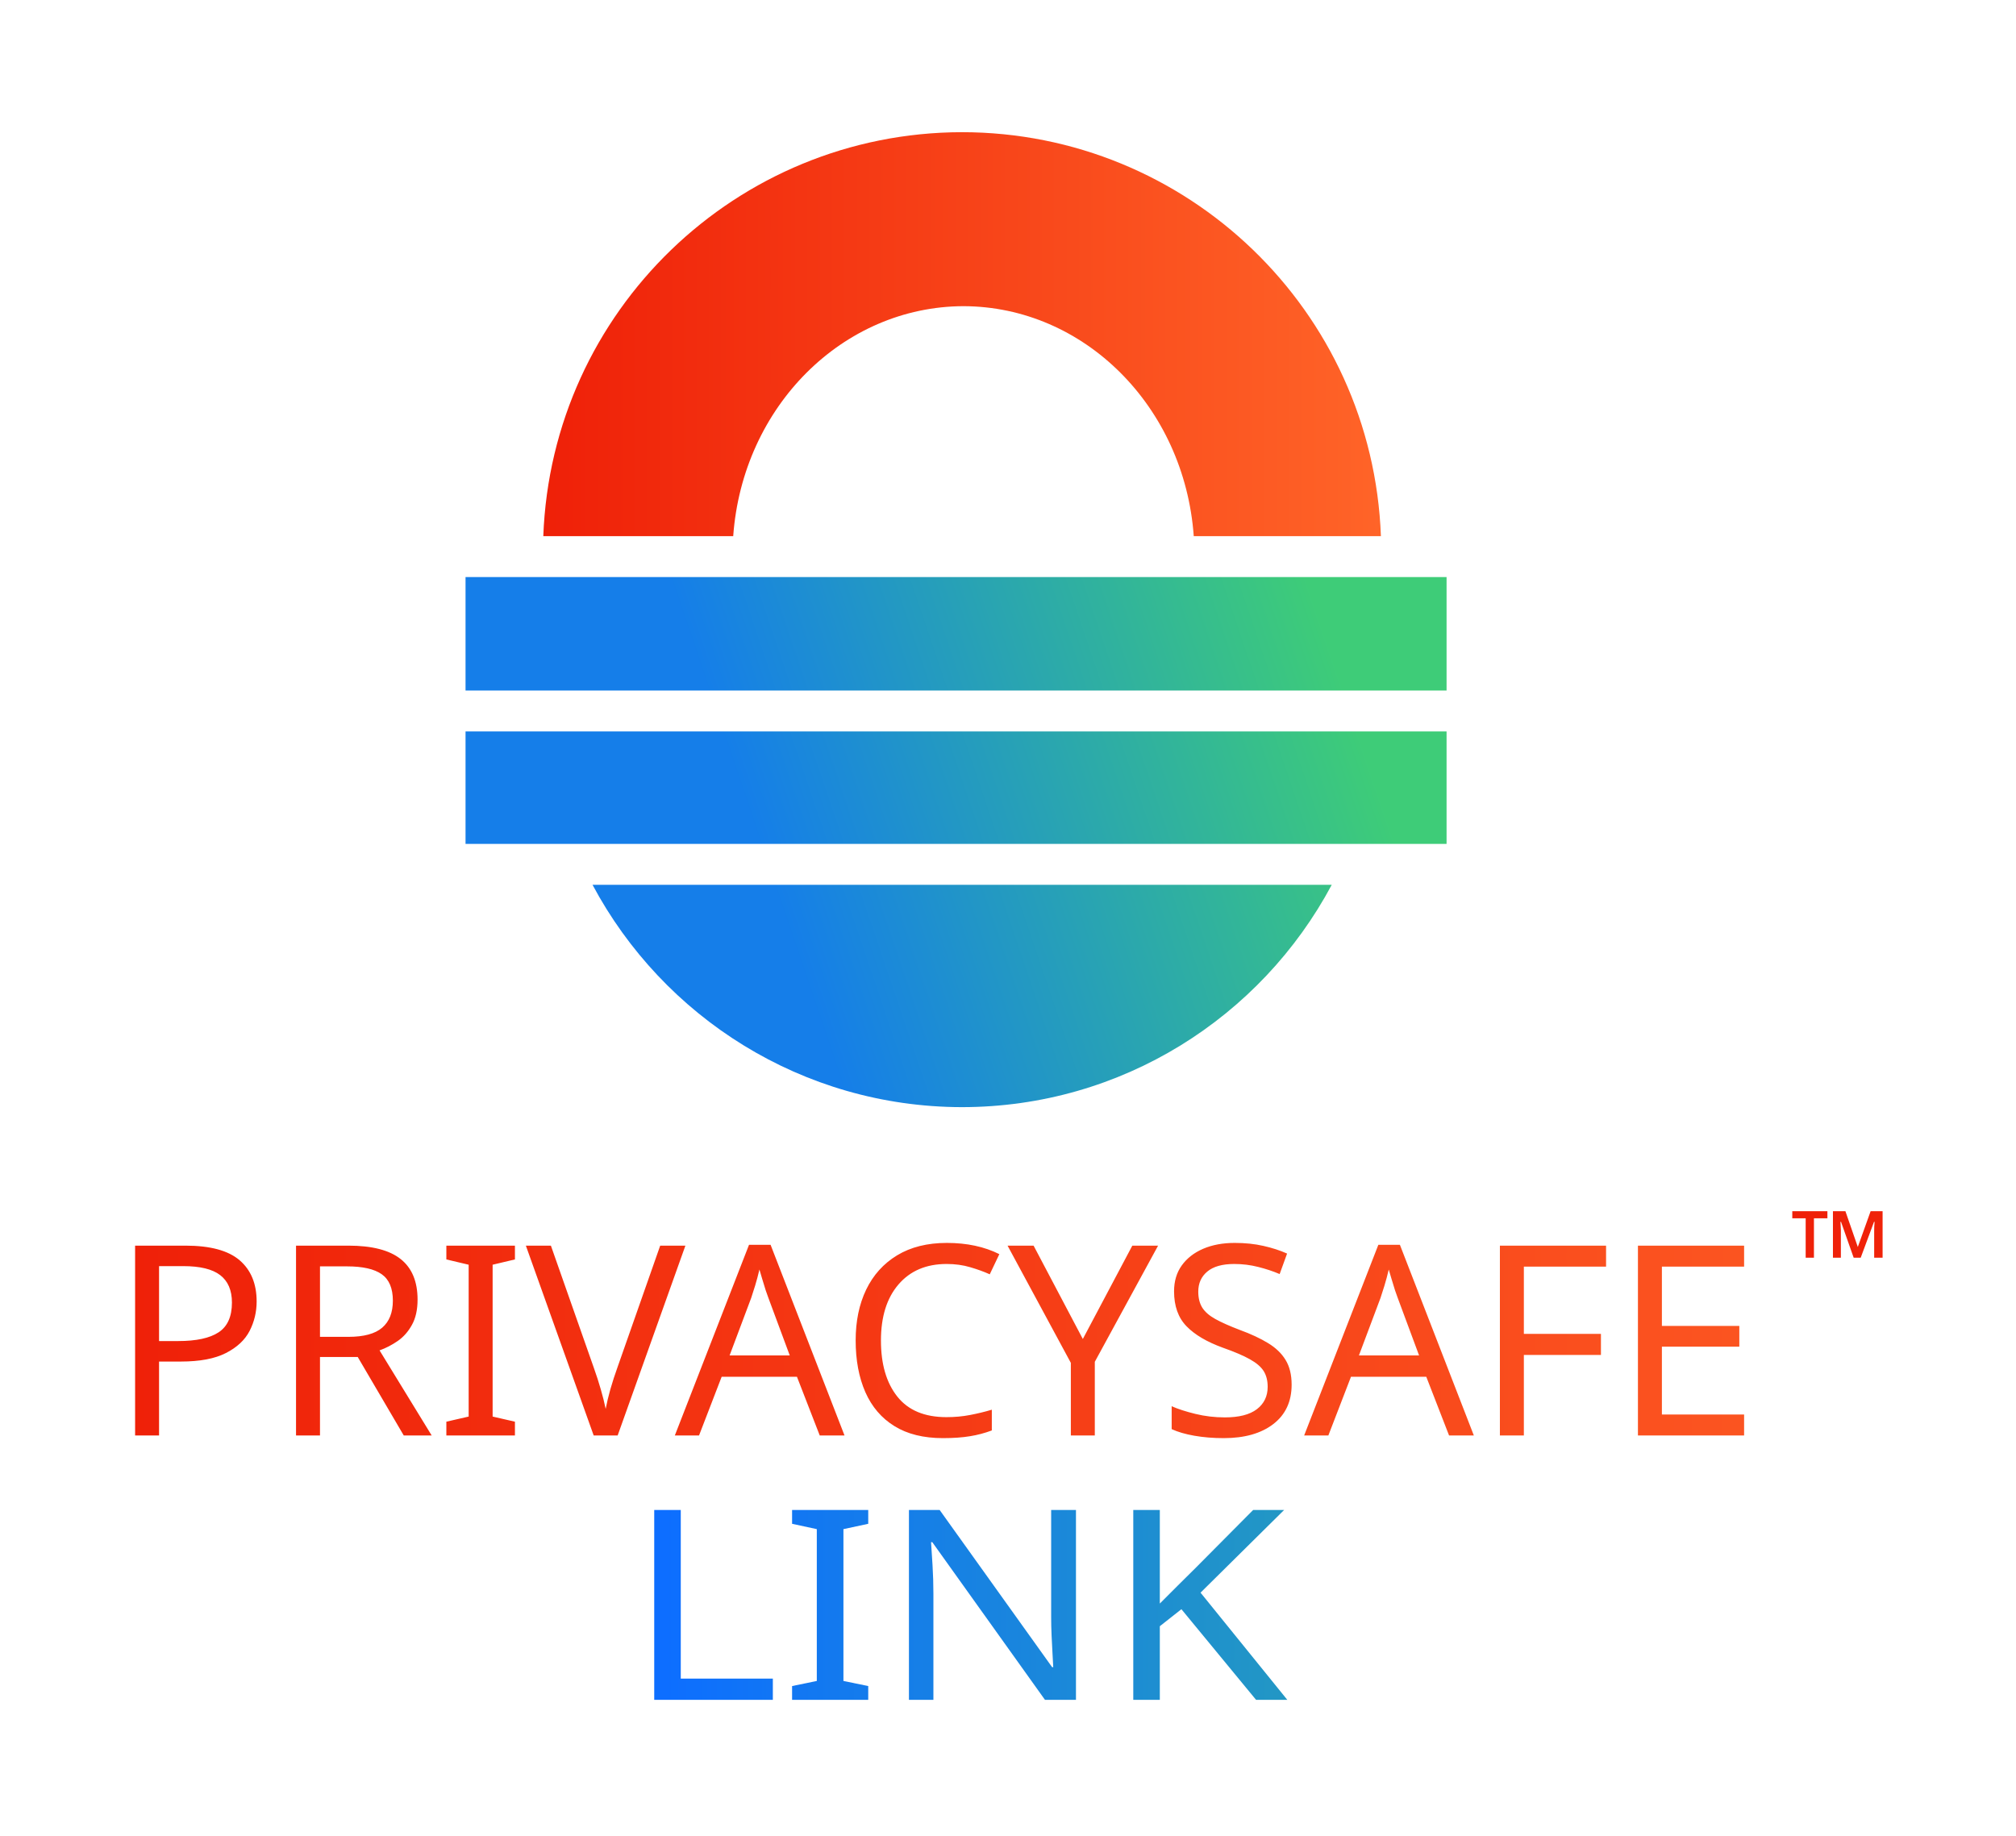
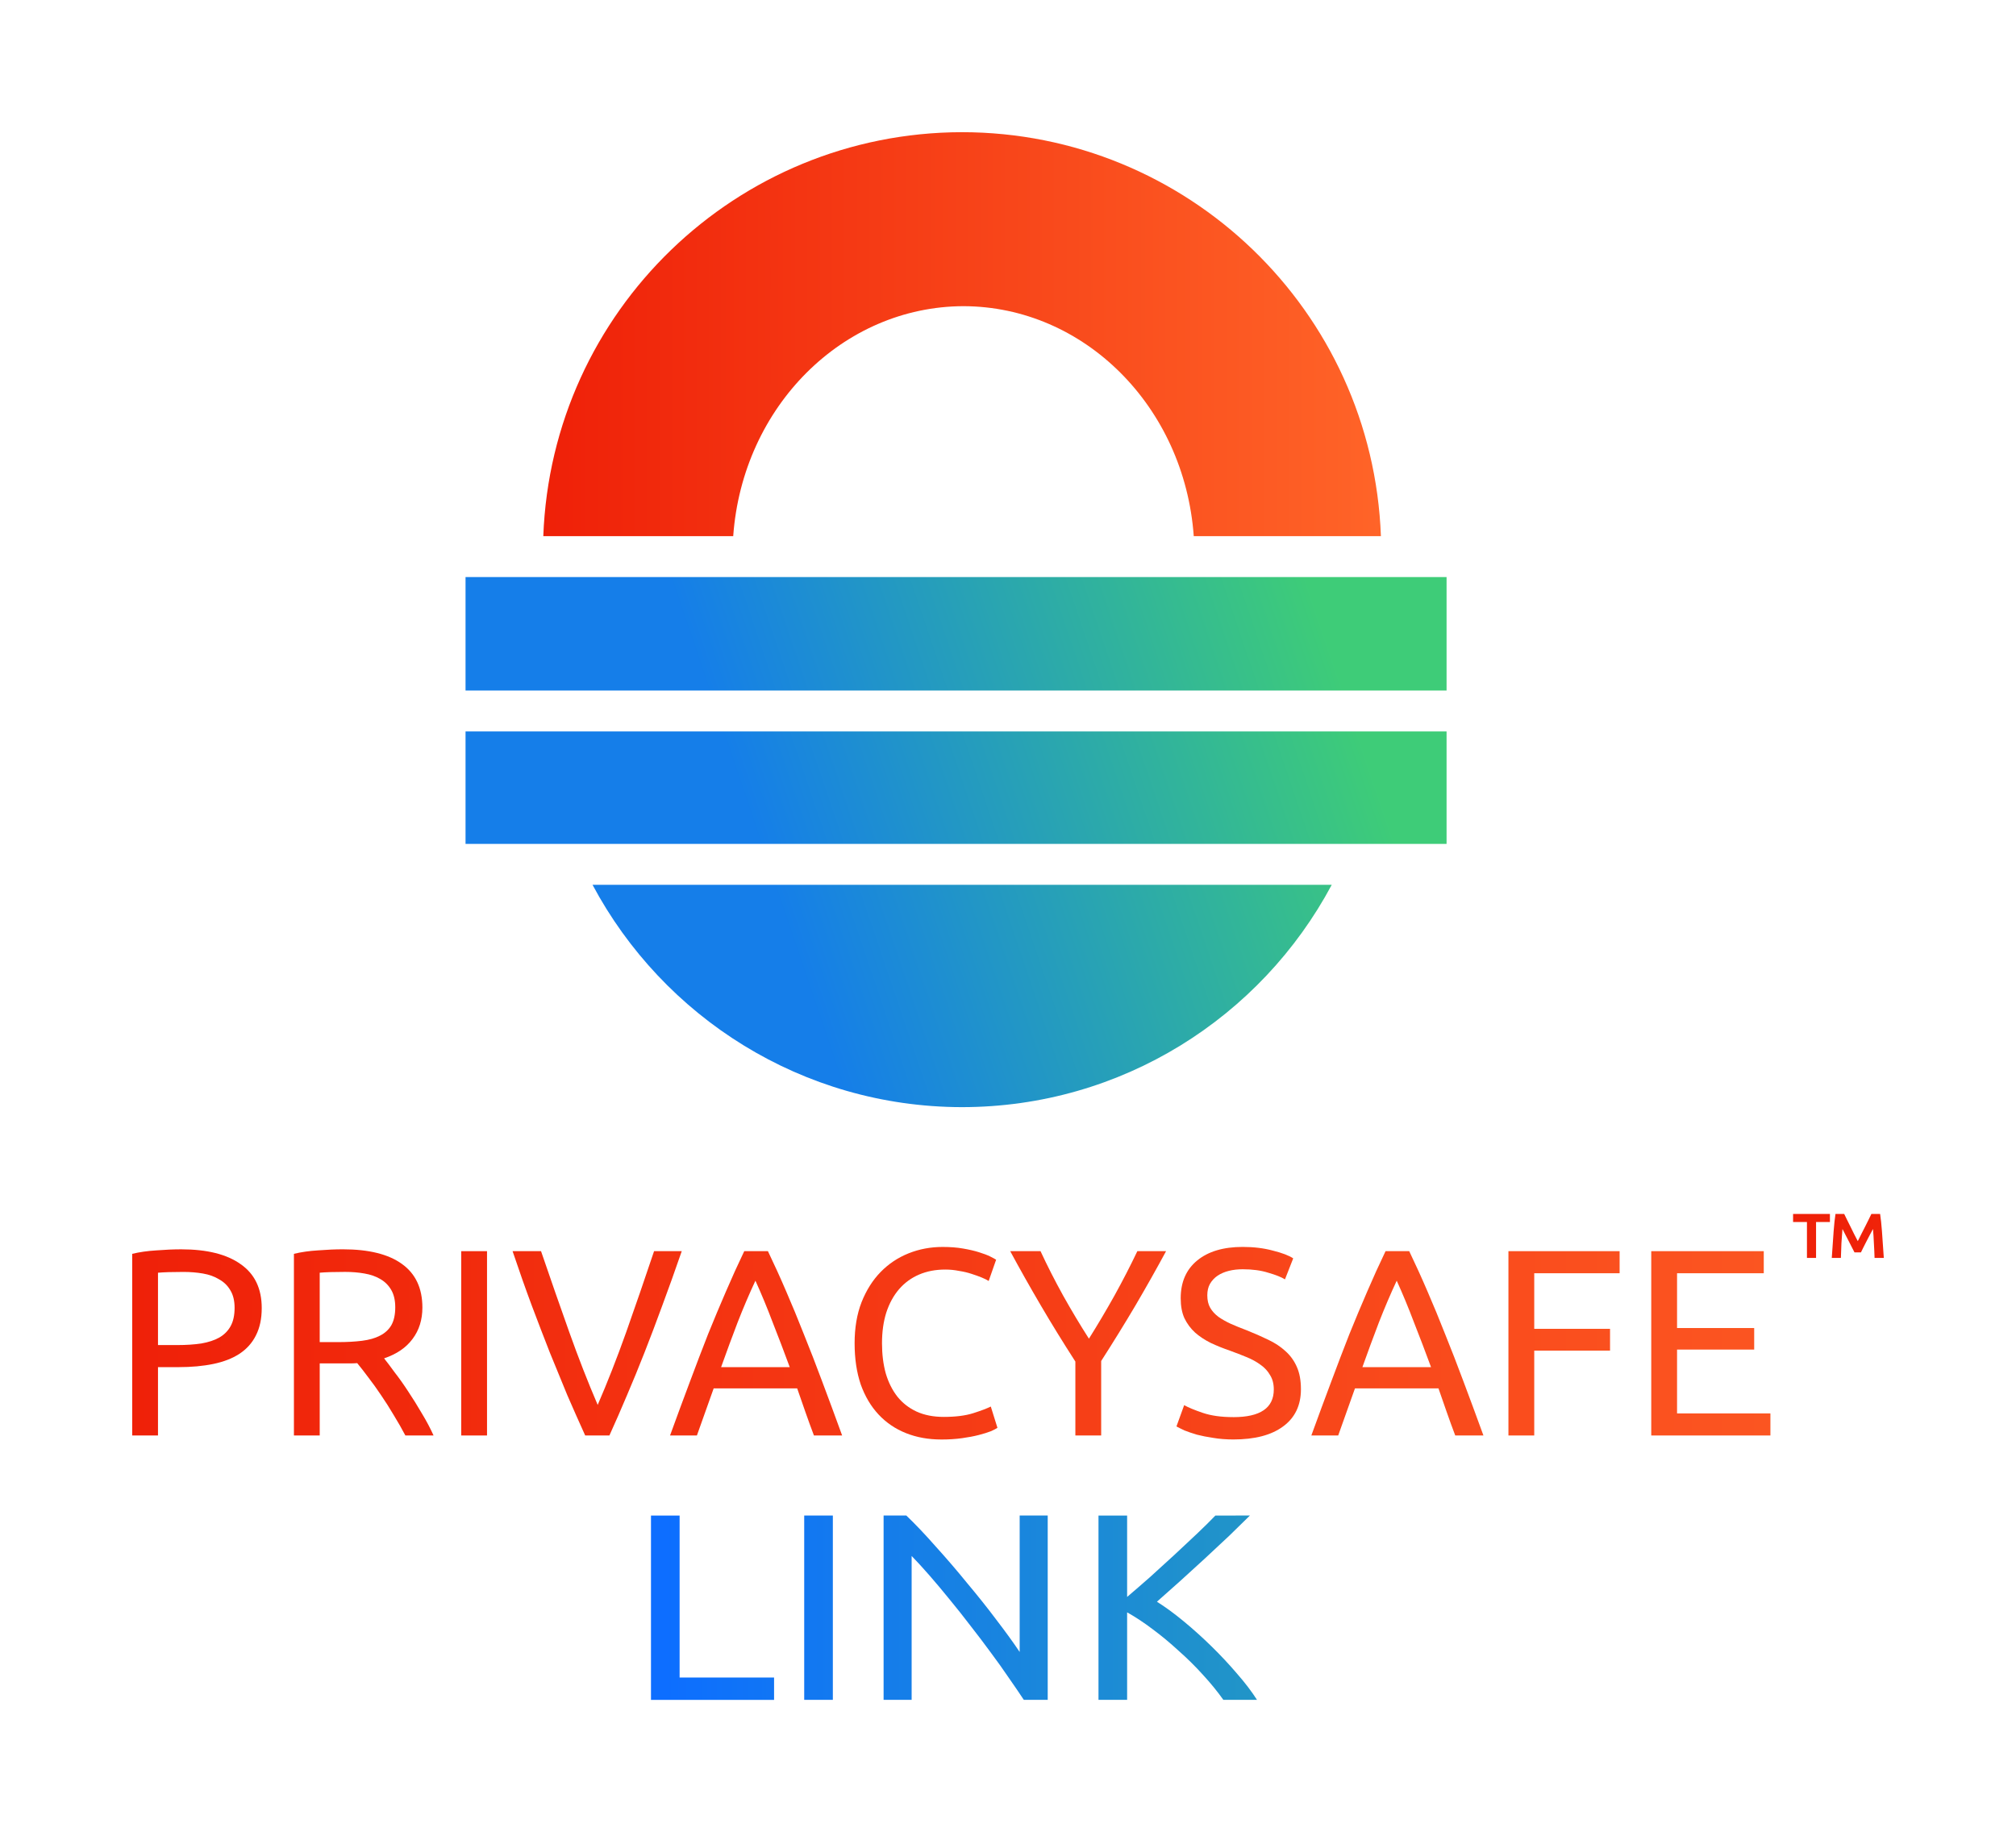
<svg xmlns="http://www.w3.org/2000/svg" xmlns:xlink="http://www.w3.org/1999/xlink" width="381.26" height="347.25" version="1.1" viewBox="0 0 381.26 347.25">
  <defs>
    <linearGradient id="linearGradient5186">
      <stop stop-color="#ef2008" offset="0" />
      <stop stop-color="#ff6428" offset="1" />
    </linearGradient>
-     <linearGradient id="linearGradient1751" x1="225.77" x2="1111.2" y1="173.93" y2="173.93" gradientTransform="matrix(.45446 0 0 .45446 -81.538 174.14)" gradientUnits="userSpaceOnUse" xlink:href="#linearGradient5186" />
    <linearGradient id="linearGradient964" x1="51.714" x2="210.4" y1="99.77" y2="99.77" gradientTransform="translate(50.827 4.5748)" gradientUnits="userSpaceOnUse" xlink:href="#linearGradient5186" />
    <linearGradient id="linearGradient888-7" x1="171.37" x2="279.79" y1="186.73" y2="150.06" gradientTransform="translate(-27.823 -26.732)" gradientUnits="userSpaceOnUse">
      <stop stop-color="#157ee9" offset="0" />
      <stop stop-color="#3ecc78" offset="1" />
    </linearGradient>
-     <linearGradient id="linearGradient1426" x1="239.1" x2="855.44" y1="174.31" y2="174.31" gradientTransform="matrix(.47874 0 0 .47874 4.6406 236.12)" gradientUnits="userSpaceOnUse">
+     <linearGradient id="linearGradient1160">
      <stop stop-color="#0d6eff" offset="0" />
      <stop stop-color="#45da64" offset="1" />
    </linearGradient>
-     <linearGradient id="linearGradient17043" x1="225.77" x2="1111.2" y1="173.93" y2="173.93" gradientTransform="matrix(.47133 0 0 .47133 232.53 145.94)" gradientUnits="userSpaceOnUse" xlink:href="#linearGradient5186" />
+     <linearGradient id="linearGradient902" x1="225.77" x2="1111.2" y1="173.93" y2="173.93" gradientTransform="matrix(.45446 0 0 .45446 -81.538 174.14)" gradientUnits="userSpaceOnUse" xlink:href="#linearGradient5186" />
+     <linearGradient id="linearGradient935" x1="239.1" x2="855.44" y1="174.31" y2="174.31" gradientTransform="matrix(.50433 0 0 .45445 4.8886 224.14)" gradientUnits="userSpaceOnUse" xlink:href="#linearGradient1160" />
+     <linearGradient id="linearGradient947" x1="225.77" x2="1111.2" y1="173.93" y2="173.93" gradientTransform="matrix(.47133 0 0 .47133 232.53 145.94)" gradientUnits="userSpaceOnUse" xlink:href="#linearGradient5186" />
  </defs>
-   <g>
-     <text x="20.674" y="271.501" fill="url(#linearGradient1751)" font-family="sans-serif" font-size="50.303px" stroke-width="1.258" style="line-height:1.25" xml:space="preserve">
-       <tspan x="20.674" y="271.501" fill="url(#linearGradient1751)" font-family="Ubuntu" stroke-width="1.258">PRIVACYSAFE</tspan>
-     </text>
-     <path d="m181.88 25c-42.614 0.084-77.552 33.815-79.133 76.4h35.916c1.767-24.5 20.72-43.429 43.547-43.492 22.828 0.062 41.782 18.991 43.549 43.492h35.395c-1.583-42.639-36.605-76.392-79.273-76.4z" fill="url(#linearGradient964)" />
-     <path d="m88.041 109.14v21.463h185.53v-21.463zm0 29.203v21.268h185.53v-21.268zm24.018 29.008c13.354 25.015 39.639 41.989 69.826 42.049 30.241-6e-3 56.593-16.992 69.969-42.049z" fill="url(#linearGradient888-7)" />
-     <text transform="scale(1.0534 .94927)" x="112.313" y="338.683" fill="url(#linearGradient1426)" font-family="sans-serif" font-size="52.991px" stroke-width="1.258" style="line-height:1.25" xml:space="preserve">
-       <tspan x="112.313" y="338.683" fill="url(#linearGradient1426)" font-family="Ubuntu" stroke-width="1.258">LINK</tspan>
-     </text>
-     <text x="338.532" y="246.91" fill="url(#linearGradient17043)" font-family="sans-serif" font-size="24.972px" stroke-width="1.258" style="line-height:1.25" xml:space="preserve">
-       <tspan x="338.532" y="246.91" fill="url(#linearGradient17043)" font-family="Ubuntu" font-size="24.972px" stroke-width="1.258">™</tspan>
-     </text>
+   <g fill="url(#linearGradient902)" stroke-width="1.258">
+     <path d="m34.256 236.29q7.344 0 11.268 2.817 3.974 2.767 3.974 8.3 0 3.018-1.107 5.181-1.056 2.113-3.119 3.471-2.012 1.308-4.93 1.911-2.918 0.604-6.59 0.604h-3.873v12.928h-4.879v-34.357q2.062-0.503 4.578-0.654 2.566-0.201 4.678-0.201zm0.402 4.276q-3.119 0-4.779 0.151v13.682h3.672q2.515 0 4.527-0.302 2.012-0.352 3.37-1.107 1.409-0.805 2.163-2.163t0.755-3.471q0-2.012-0.805-3.32-0.755-1.308-2.113-2.062-1.308-0.805-3.068-1.107t-3.722-0.302z" />
+     <path d="m72.637 256.91q0.805 1.006 2.012 2.666 1.258 1.61 2.566 3.622 1.308 1.962 2.566 4.125 1.308 2.163 2.213 4.175h-5.332q-1.006-1.911-2.213-3.873-1.157-1.962-2.364-3.722-1.207-1.811-2.415-3.37-1.157-1.559-2.113-2.716-0.654 0.05-1.358 0.05-0.654 0-1.358 0h-4.376v13.632h-4.879v-34.357q2.062-0.503 4.578-0.654 2.566-0.201 4.678-0.201 7.344 0 11.167 2.767 3.873 2.767 3.873 8.25 0 3.471-1.861 5.936-1.811 2.465-5.382 3.672zm-7.395-16.349q-3.119 0-4.779 0.151v13.129h3.471q2.515 0 4.527-0.252 2.012-0.252 3.37-0.956 1.409-0.704 2.163-1.962 0.755-1.308 0.755-3.421 0-1.962-0.755-3.27-0.755-1.308-2.062-2.062-1.258-0.755-3.018-1.056-1.71-0.302-3.672-0.302z" />
+     <path d="m87.225 236.64h4.879v34.86h-4.879z" />
+     <path d="m128.93 236.64q-1.911 5.533-3.672 10.262-1.71 4.678-3.37 8.904t-3.32 8.099q-1.61 3.823-3.32 7.596h-4.578q-1.71-3.773-3.37-7.596-1.61-3.873-3.32-8.099-1.66-4.226-3.421-8.904-1.761-4.729-3.622-10.262h5.382q2.716 7.948 5.332 15.292 2.616 7.344 5.382 13.783 2.767-6.388 5.382-13.733 2.616-7.395 5.282-15.342z" />
+     <path d="m153.93 271.5q-0.855-2.264-1.61-4.427-0.755-2.213-1.559-4.477h-15.795l-3.169 8.904h-5.081q2.012-5.533 3.773-10.212 1.761-4.729 3.421-8.954 1.71-4.226 3.37-8.049 1.66-3.873 3.471-7.646h4.477q1.811 3.773 3.471 7.646 1.66 3.823 3.32 8.049 1.71 4.226 3.471 8.954 1.761 4.678 3.773 10.212zm-4.578-12.928q-1.61-4.376-3.219-8.451-1.559-4.125-3.27-7.898-1.761 3.773-3.37 7.898-1.559 4.075-3.119 8.451z" />
+     <path d="m178.02 272.26q-3.672 0-6.69-1.207-3.018-1.207-5.181-3.521-2.163-2.314-3.37-5.684-1.157-3.421-1.157-7.797 0-4.376 1.308-7.747 1.358-3.421 3.622-5.735 2.264-2.314 5.282-3.521 3.018-1.207 6.439-1.207 2.163 0 3.873 0.302 1.761 0.302 3.018 0.704 1.308 0.402 2.113 0.805 0.805 0.402 1.107 0.604l-1.409 4.024q-0.453-0.302-1.308-0.654-0.855-0.352-1.962-0.704-1.056-0.352-2.364-0.553-1.258-0.252-2.566-0.252-2.767 0-4.98 0.956t-3.773 2.767q-1.559 1.811-2.415 4.427-0.805 2.566-0.805 5.785 0 3.119 0.704 5.684 0.755 2.566 2.213 4.427 1.459 1.811 3.622 2.817 2.213 1.006 5.131 1.006 3.37 0 5.584-0.704 2.213-0.704 3.32-1.258l1.258 4.024q-0.352 0.252-1.258 0.654-0.905 0.352-2.264 0.704-1.358 0.352-3.169 0.604-1.811 0.252-3.924 0.252z" />
+     <path d="m203.37 271.5v-13.984q-3.471-5.382-6.539-10.614-3.068-5.231-5.785-10.262h5.735q1.911 4.125 4.276 8.401 2.364 4.226 4.879 8.149 2.465-3.924 4.829-8.149 2.364-4.276 4.326-8.401h5.433q-2.716 5.03-5.785 10.262-3.068 5.181-6.489 10.513v14.085z" />
+     <path d="m233.25 268.03q7.646 0 7.646-5.231 0-1.61-0.704-2.716-0.654-1.157-1.811-1.962-1.157-0.855-2.666-1.459-1.459-0.604-3.119-1.207-1.911-0.654-3.622-1.459-1.71-0.855-2.968-1.962-1.258-1.157-2.012-2.716-0.704-1.559-0.704-3.773 0-4.578 3.119-7.143t8.602-2.566q3.169 0 5.735 0.704 2.616 0.654 3.823 1.459l-1.559 3.974q-1.056-0.654-3.169-1.258-2.062-0.654-4.829-0.654-1.409 0-2.616 0.302-1.207 0.302-2.113 0.905-0.905 0.604-1.459 1.559-0.503 0.905-0.503 2.163 0 1.409 0.553 2.364 0.553 0.956 1.559 1.71 1.006 0.704 2.314 1.308 1.358 0.604 2.968 1.207 2.264 0.905 4.125 1.811 1.911 0.905 3.27 2.163 1.409 1.258 2.163 3.018 0.755 1.71 0.755 4.175 0 4.578-3.37 7.042-3.32 2.465-9.407 2.465-2.062 0-3.823-0.302-1.71-0.252-3.068-0.604-1.358-0.402-2.364-0.805-0.956-0.453-1.509-0.755l1.459-4.024q1.157 0.654 3.521 1.459t5.785 0.805z" />
+     <path d="m275.21 271.5q-0.855-2.264-1.61-4.427-0.755-2.213-1.559-4.477h-15.795l-3.169 8.904h-5.081q2.012-5.533 3.773-10.212 1.761-4.729 3.421-8.954 1.71-4.226 3.37-8.049 1.66-3.873 3.471-7.646h4.477q1.811 3.773 3.471 7.646 1.66 3.823 3.32 8.049 1.71 4.226 3.471 8.954 1.761 4.678 3.773 10.212zm-4.578-12.928q-1.61-4.376-3.219-8.451-1.559-4.125-3.27-7.898-1.761 3.773-3.37 7.898-1.559 4.075-3.119 8.451z" />
+     <path d="m285.27 271.5v-34.86h21.027v4.175h-16.147v10.513h14.336v4.125h-14.336v16.047z" />
+     <path d="m312.28 271.5v-34.86h21.278v4.175h-16.399v10.362h14.588v4.075h-14.588v12.073h17.656v4.175z" />
  </g>
+   <path d="m181.88 25c-42.614 0.084-77.552 33.815-79.133 76.4h35.916c1.767-24.5 20.72-43.429 43.547-43.492 22.828 0.062 41.782 18.991 43.549 43.492h35.395c-1.583-42.639-36.605-76.392-79.273-76.4z" fill="url(#linearGradient964)" />
+   <path d="m88.041 109.14v21.463h185.53v-21.463zm0 29.203v21.268h185.53v-21.268zm24.018 29.008c13.354 25.015 39.639 41.989 69.826 42.049 30.241-6e-3 56.593-16.992 69.969-42.049z" fill="url(#linearGradient888-7)" />
+   <g fill="url(#linearGradient935)" stroke-width="1.258">
+     <path d="m146.39 317.28v4.225h-23.278v-34.86h5.415v30.634z" />
+     <path d="m152.09 286.64h5.415v34.86h-5.415z" />
+     <path d="m193.62 321.5q-1.228-1.861-2.847-4.175-1.563-2.314-3.405-4.779-1.842-2.515-3.852-5.081-1.954-2.565-3.908-4.93-1.954-2.414-3.796-4.527-1.842-2.113-3.405-3.722v27.214h-5.303v-34.86h4.298q2.624 2.515 5.582 5.885 3.014 3.32 5.917 6.891 2.959 3.521 5.527 6.942 2.624 3.421 4.41 6.087v-25.805h5.303v34.86z" />
+     <path d="m236.38 286.64q-1.73 1.71-3.908 3.823-2.177 2.062-4.577 4.276-2.345 2.163-4.689 4.276-2.345 2.113-4.41 3.924 2.4 1.509 5.08 3.722 2.679 2.213 5.247 4.728 2.568 2.515 4.801 5.131 2.289 2.616 3.796 4.98h-6.364q-1.675-2.364-3.852-4.728-2.177-2.414-4.633-4.577-2.4-2.213-4.912-4.074-2.456-1.861-4.801-3.169v16.55h-5.415v-34.86h5.415v15.393q1.954-1.66 4.298-3.722 2.345-2.113 4.633-4.225 2.289-2.113 4.298-4.024 2.065-1.962 3.461-3.421z" />
+   </g>
+   <path d="m346.07 229.6v1.523h-2.622v6.793h-1.723v-6.793h-2.622v-1.523zm9.49 0q0.2 1.274 0.35 3.271 0.15 1.973 0.35 5.044h-1.748q-0.025-0.624-0.05-1.324-0.025-0.724-0.075-1.423-0.025-0.724-0.075-1.423-0.05-0.699-0.1-1.299-0.275 0.474-0.599 1.124-0.325 0.624-0.649 1.249-0.3 0.624-0.599 1.174-0.275 0.549-0.425 0.874h-1.224q-0.15-0.325-0.45-0.874-0.275-0.549-0.599-1.174-0.3-0.624-0.649-1.249-0.325-0.649-0.574-1.124-0.05 0.599-0.1 1.299-0.05 0.699-0.1 1.423-0.025 0.699-0.05 1.423-0.025 0.699-0.05 1.324h-1.723q0.2-3.072 0.35-5.044 0.15-1.998 0.35-3.271h1.648q0.2 0.425 0.499 1.024t0.649 1.299q0.35 0.699 0.699 1.423 0.375 0.724 0.724 1.399 0.325-0.674 0.699-1.399t0.724-1.423q0.35-0.699 0.649-1.299t0.499-1.024z" fill="url(#linearGradient947)" stroke-width="1.258" />
</svg>
